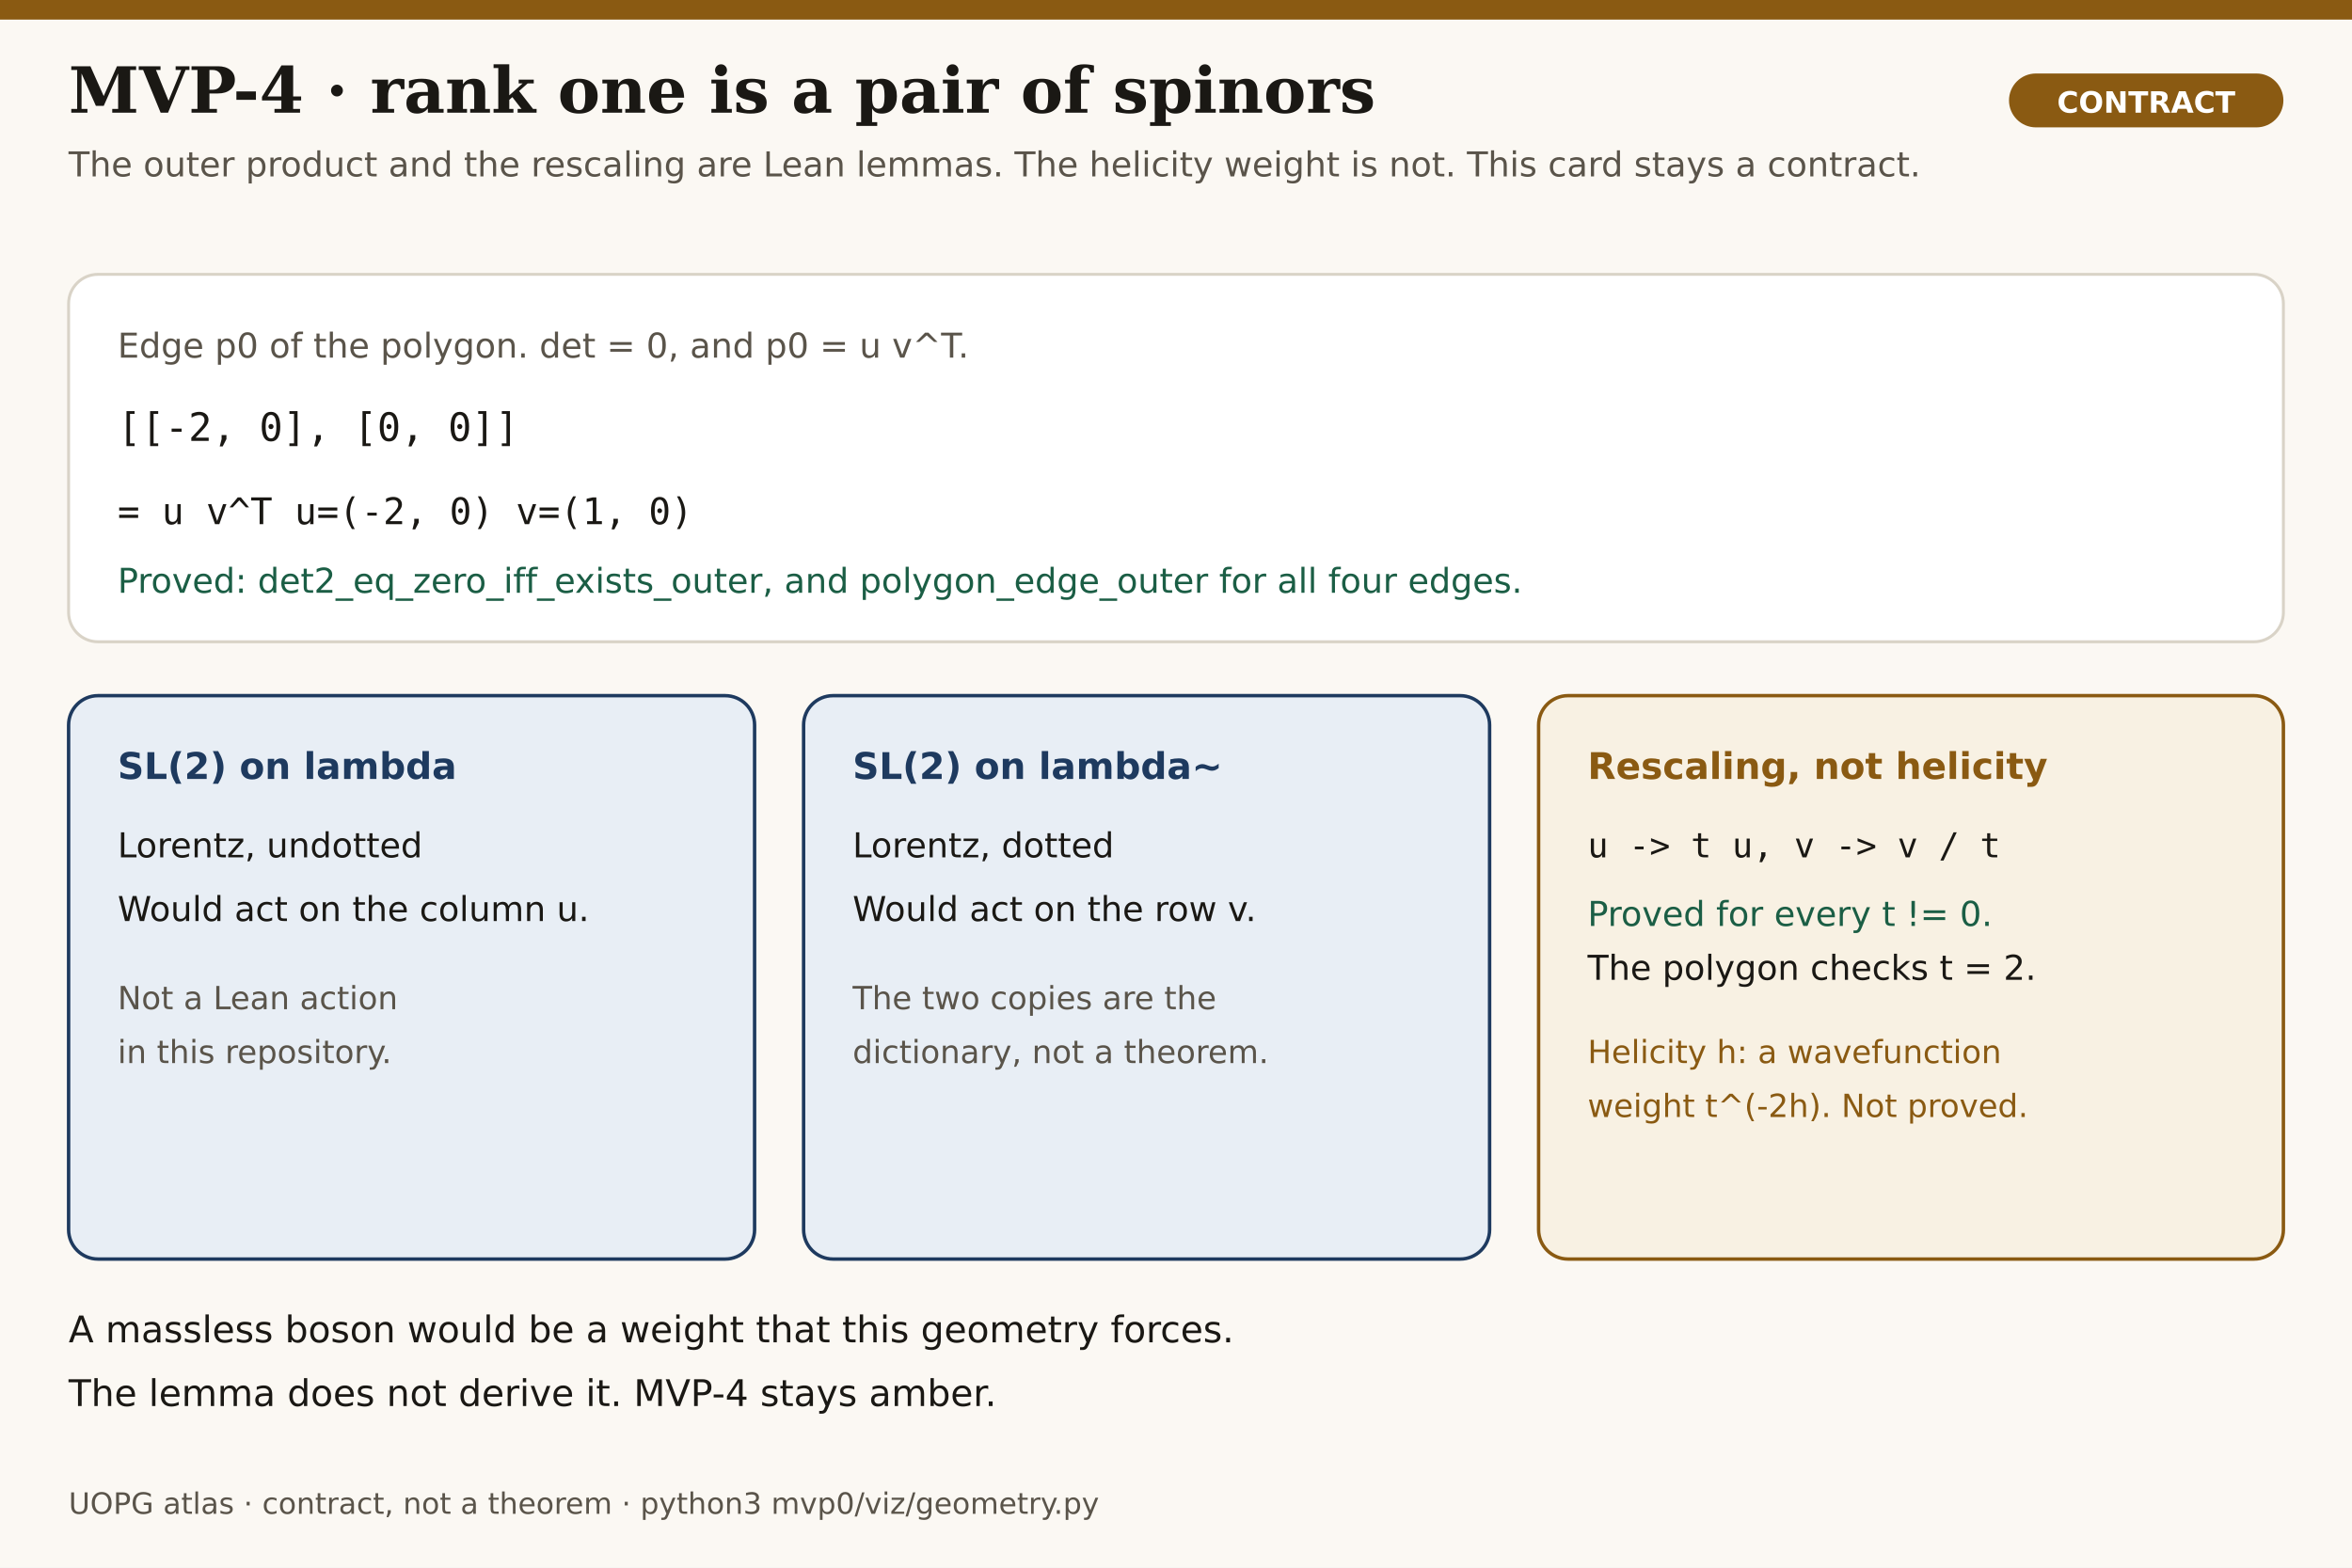
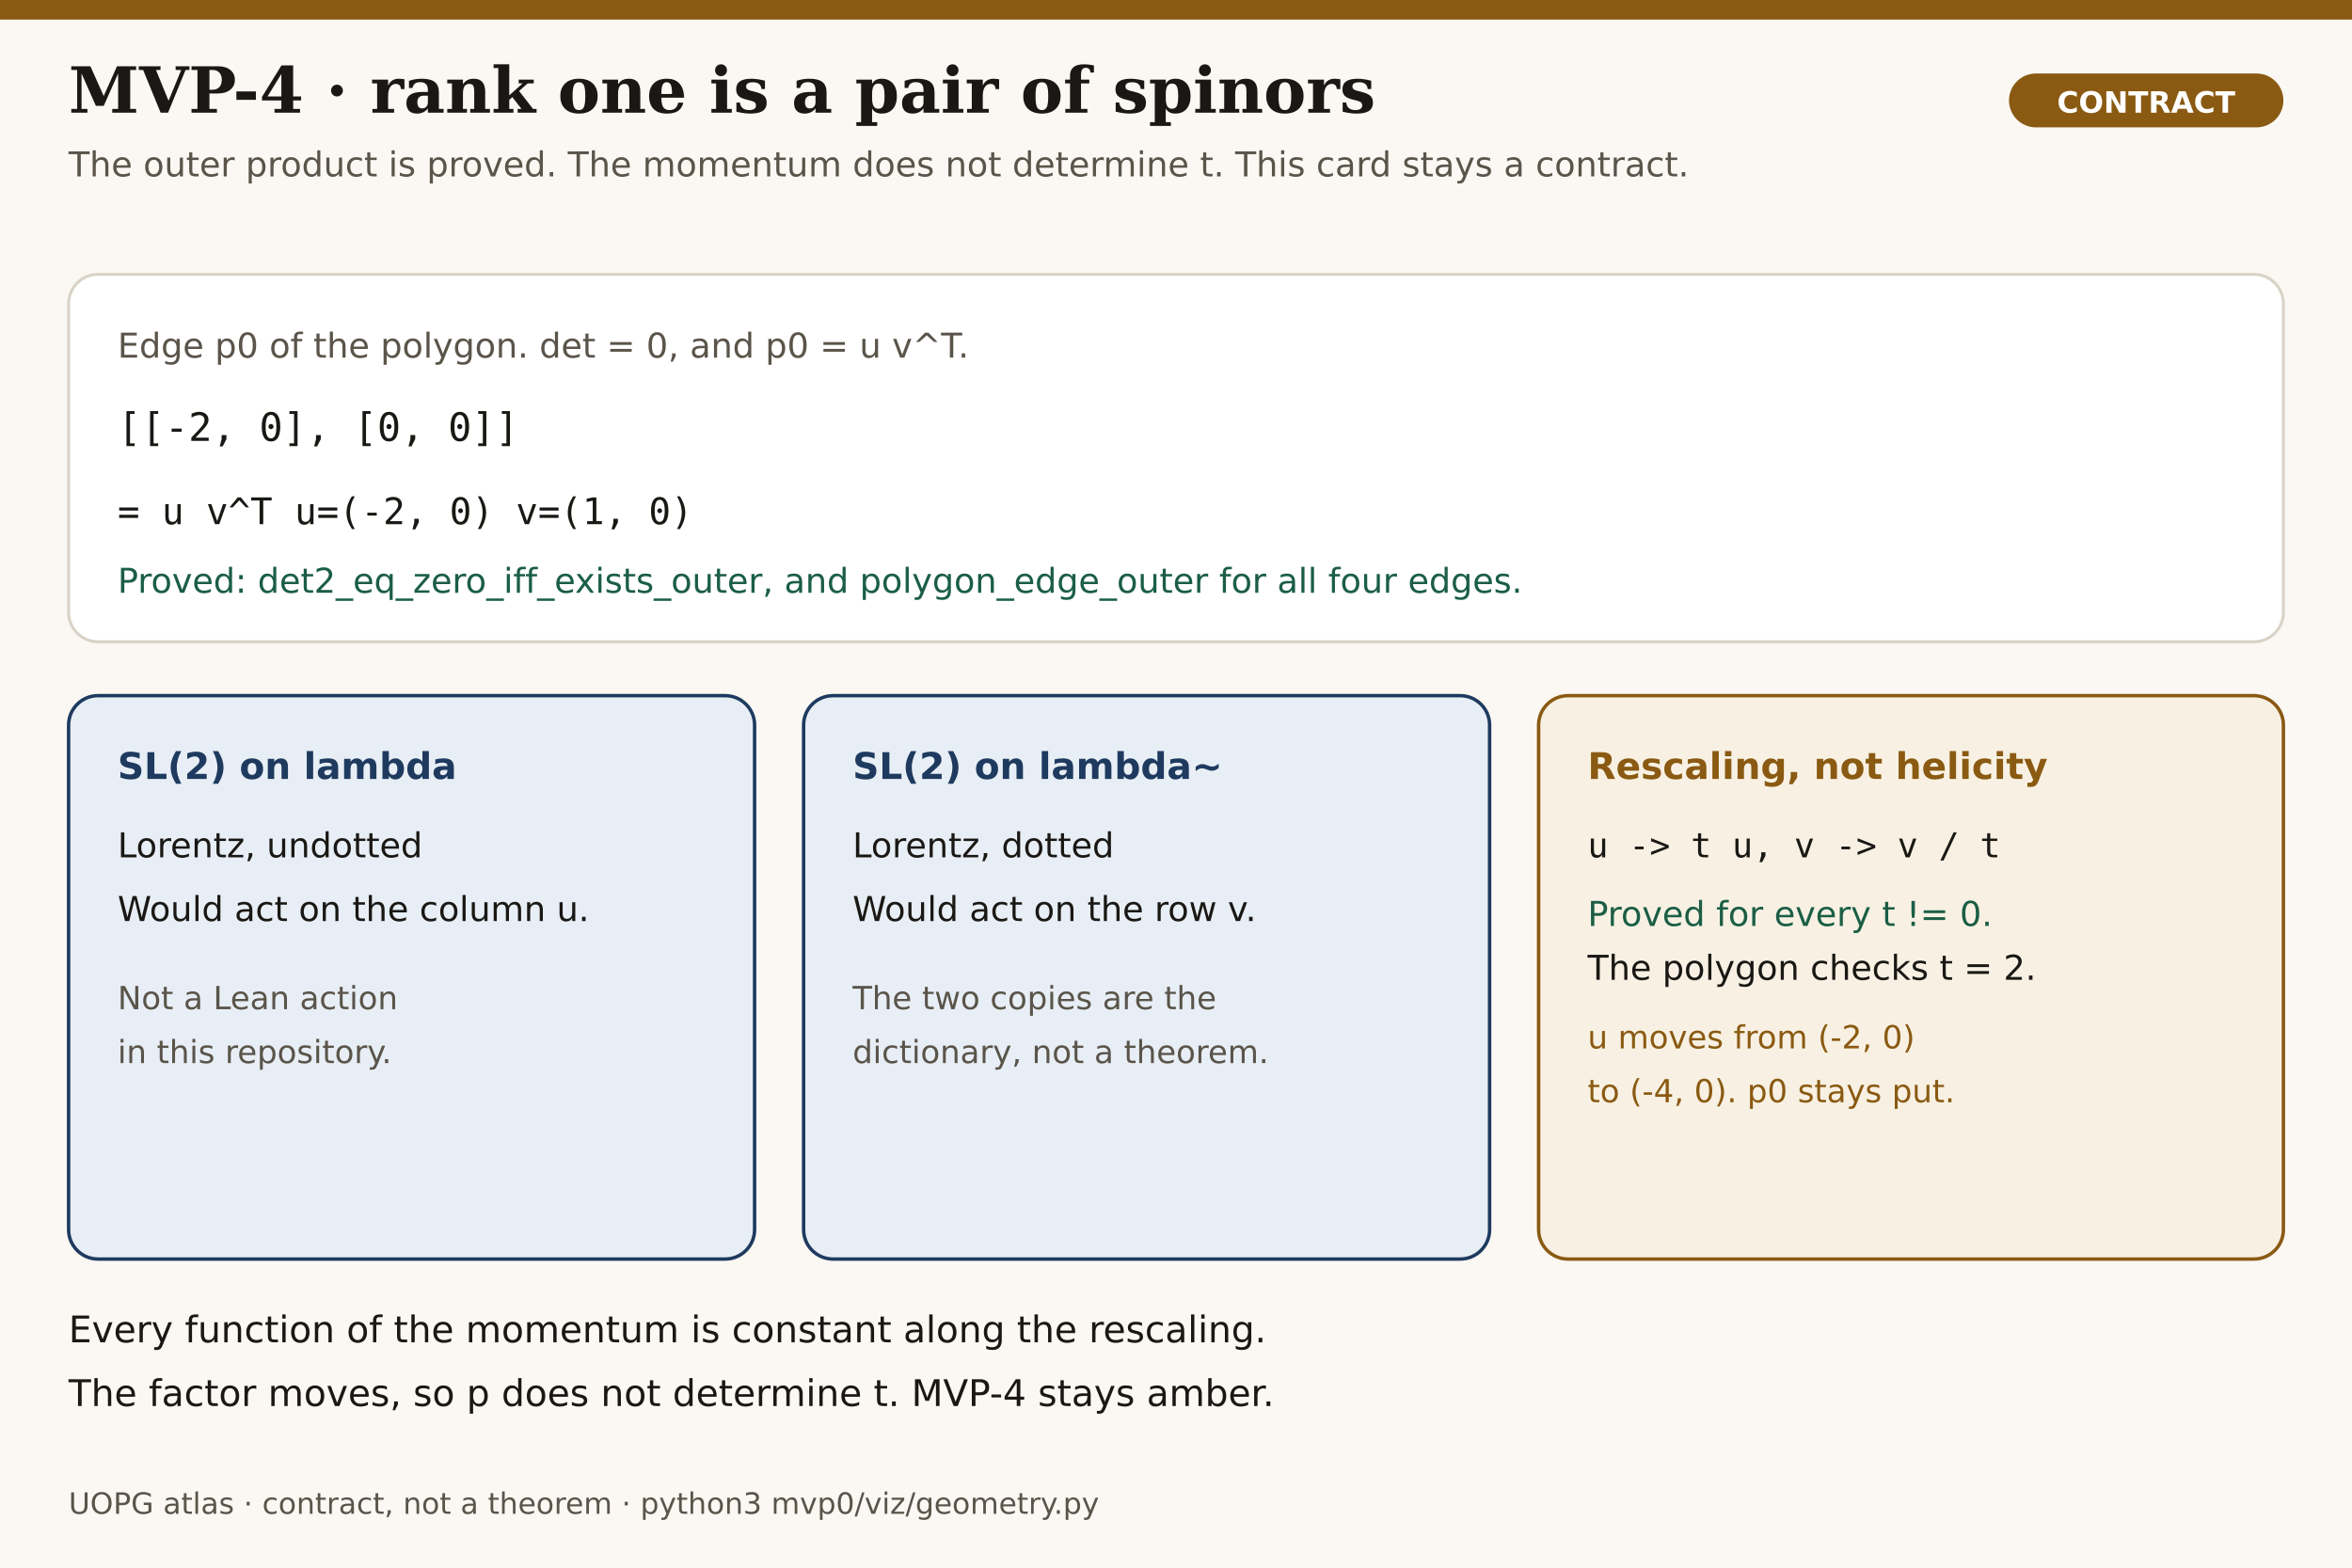
<svg xmlns="http://www.w3.org/2000/svg" width="960" height="640" viewBox="0 0 960 640">
  <rect width="100%" height="100%" fill="#fbf8f3" />
  <rect x="0" y="0" width="960" height="8" rx="0" fill="#8a5a12" />
  <text x="28" y="46" fill="#1a1814" font-size="26" font-family="DejaVu Serif, Liberation Serif, serif" text-anchor="start" font-weight="700">MVP-4  ·  rank one is a pair of spinors</text>
-   <text x="28" y="72" fill="#5a544a" font-size="14" font-family="DejaVu Sans, Liberation Sans, sans-serif" text-anchor="start">The outer product and the rescaling are Lean lemmas. The helicity weight is not. This card stays a contract.</text>
+   <text x="28" y="72" fill="#5a544a" font-size="14" font-family="DejaVu Sans, Liberation Sans, sans-serif" text-anchor="start">The outer product is proved. The momentum does not determine t. This card stays a contract.</text>
  <rect x="820" y="30" width="112" height="22" rx="11" fill="#8a5a12" />
  <text x="876.0" y="46" fill="#ffffff" font-size="12" font-family="DejaVu Sans, Liberation Sans, sans-serif" text-anchor="middle" font-weight="700">CONTRACT</text>
  <rect x="28" y="112" width="904" height="150" rx="12" fill="#ffffff" stroke="#d9d3c7" stroke-width="1.2" />
  <text x="48" y="146" fill="#5a544a" font-size="14" font-family="DejaVu Sans, Liberation Sans, sans-serif" text-anchor="start">Edge p0 of the polygon. det = 0, and p0 = u v^T.</text>
  <text x="48" y="180" fill="#1a1814" font-size="16" font-family="DejaVu Sans Mono, Liberation Mono, monospace" text-anchor="start">[[-2, 0], [0, 0]]</text>
  <text x="48" y="214" fill="#1a1814" font-size="15" font-family="DejaVu Sans Mono, Liberation Mono, monospace" text-anchor="start">=  u v^T    u=(-2, 0)    v=(1, 0)</text>
  <text x="48" y="242" fill="#1b5e45" font-size="14" font-family="DejaVu Sans, Liberation Sans, sans-serif" text-anchor="start">Proved: det2_eq_zero_iff_exists_outer, and polygon_edge_outer for all four edges.</text>
  <rect x="28" y="284" width="280" height="230" rx="12" fill="#e8eef5" stroke="#1e3a5f" stroke-width="1.4" />
  <rect x="328" y="284" width="280" height="230" rx="12" fill="#e8eef5" stroke="#1e3a5f" stroke-width="1.4" />
  <rect x="628" y="284" width="304" height="230" rx="12" fill="#f8f1e3" stroke="#8a5a12" stroke-width="1.4" />
  <text x="48" y="318" fill="#1e3a5f" font-size="15" font-family="DejaVu Sans, Liberation Sans, sans-serif" text-anchor="start" font-weight="700">SL(2) on lambda</text>
  <text x="48" y="350" fill="#1a1814" font-size="14" font-family="DejaVu Sans, Liberation Sans, sans-serif" text-anchor="start">Lorentz, undotted</text>
  <text x="48" y="376" fill="#1a1814" font-size="14" font-family="DejaVu Sans, Liberation Sans, sans-serif" text-anchor="start">Would act on the column u.</text>
  <text x="48" y="412" fill="#5a544a" font-size="13" font-family="DejaVu Sans, Liberation Sans, sans-serif" text-anchor="start">Not a Lean action</text>
  <text x="48" y="434" fill="#5a544a" font-size="13" font-family="DejaVu Sans, Liberation Sans, sans-serif" text-anchor="start">in this repository.</text>
  <text x="348" y="318" fill="#1e3a5f" font-size="15" font-family="DejaVu Sans, Liberation Sans, sans-serif" text-anchor="start" font-weight="700">SL(2) on lambda~</text>
  <text x="348" y="350" fill="#1a1814" font-size="14" font-family="DejaVu Sans, Liberation Sans, sans-serif" text-anchor="start">Lorentz, dotted</text>
  <text x="348" y="376" fill="#1a1814" font-size="14" font-family="DejaVu Sans, Liberation Sans, sans-serif" text-anchor="start">Would act on the row v.</text>
  <text x="348" y="412" fill="#5a544a" font-size="13" font-family="DejaVu Sans, Liberation Sans, sans-serif" text-anchor="start">The two copies are the</text>
  <text x="348" y="434" fill="#5a544a" font-size="13" font-family="DejaVu Sans, Liberation Sans, sans-serif" text-anchor="start">dictionary, not a theorem.</text>
  <text x="648" y="318" fill="#8a5a12" font-size="15" font-family="DejaVu Sans, Liberation Sans, sans-serif" text-anchor="start" font-weight="700">Rescaling, not helicity</text>
  <text x="648" y="350" fill="#1a1814" font-size="14" font-family="DejaVu Sans Mono, Liberation Mono, monospace" text-anchor="start">u -&gt; t u,   v -&gt; v / t</text>
  <text x="648" y="378" fill="#1b5e45" font-size="14" font-family="DejaVu Sans, Liberation Sans, sans-serif" text-anchor="start">Proved for every t != 0.</text>
  <text x="648" y="400" fill="#1a1814" font-size="14" font-family="DejaVu Sans, Liberation Sans, sans-serif" text-anchor="start">The polygon checks t = 2.</text>
-   <text x="648" y="434" fill="#8a5a12" font-size="13" font-family="DejaVu Sans, Liberation Sans, sans-serif" text-anchor="start">Helicity h: a wavefunction</text>
-   <text x="648" y="456" fill="#8a5a12" font-size="13" font-family="DejaVu Sans, Liberation Sans, sans-serif" text-anchor="start">weight t^(-2h). Not proved.</text>
-   <text x="28" y="548" fill="#1a1814" font-size="15" font-family="DejaVu Sans, Liberation Sans, sans-serif" text-anchor="start">A massless boson would be a weight that this geometry forces.</text>
-   <text x="28" y="574" fill="#1a1814" font-size="15" font-family="DejaVu Sans, Liberation Sans, sans-serif" text-anchor="start">The lemma does not derive it. MVP-4 stays amber.</text>
+   <text x="648" y="428" fill="#8a5a12" font-size="13" font-family="DejaVu Sans, Liberation Sans, sans-serif" text-anchor="start">u moves from (-2, 0)</text>
+   <text x="648" y="450" fill="#8a5a12" font-size="13" font-family="DejaVu Sans, Liberation Sans, sans-serif" text-anchor="start">to (-4, 0). p0 stays put.</text>
+   <text x="28" y="548" fill="#1a1814" font-size="15" font-family="DejaVu Sans, Liberation Sans, sans-serif" text-anchor="start">Every function of the momentum is constant along the rescaling.</text>
+   <text x="28" y="574" fill="#1a1814" font-size="15" font-family="DejaVu Sans, Liberation Sans, sans-serif" text-anchor="start">The factor moves, so p does not determine t. MVP-4 stays amber.</text>
  <text x="28" y="618" fill="#5a544a" font-size="12" font-family="DejaVu Sans, Liberation Sans, sans-serif" text-anchor="start">UOPG atlas  ·  contract, not a theorem  ·  python3 mvp0/viz/geometry.py</text>
</svg>
